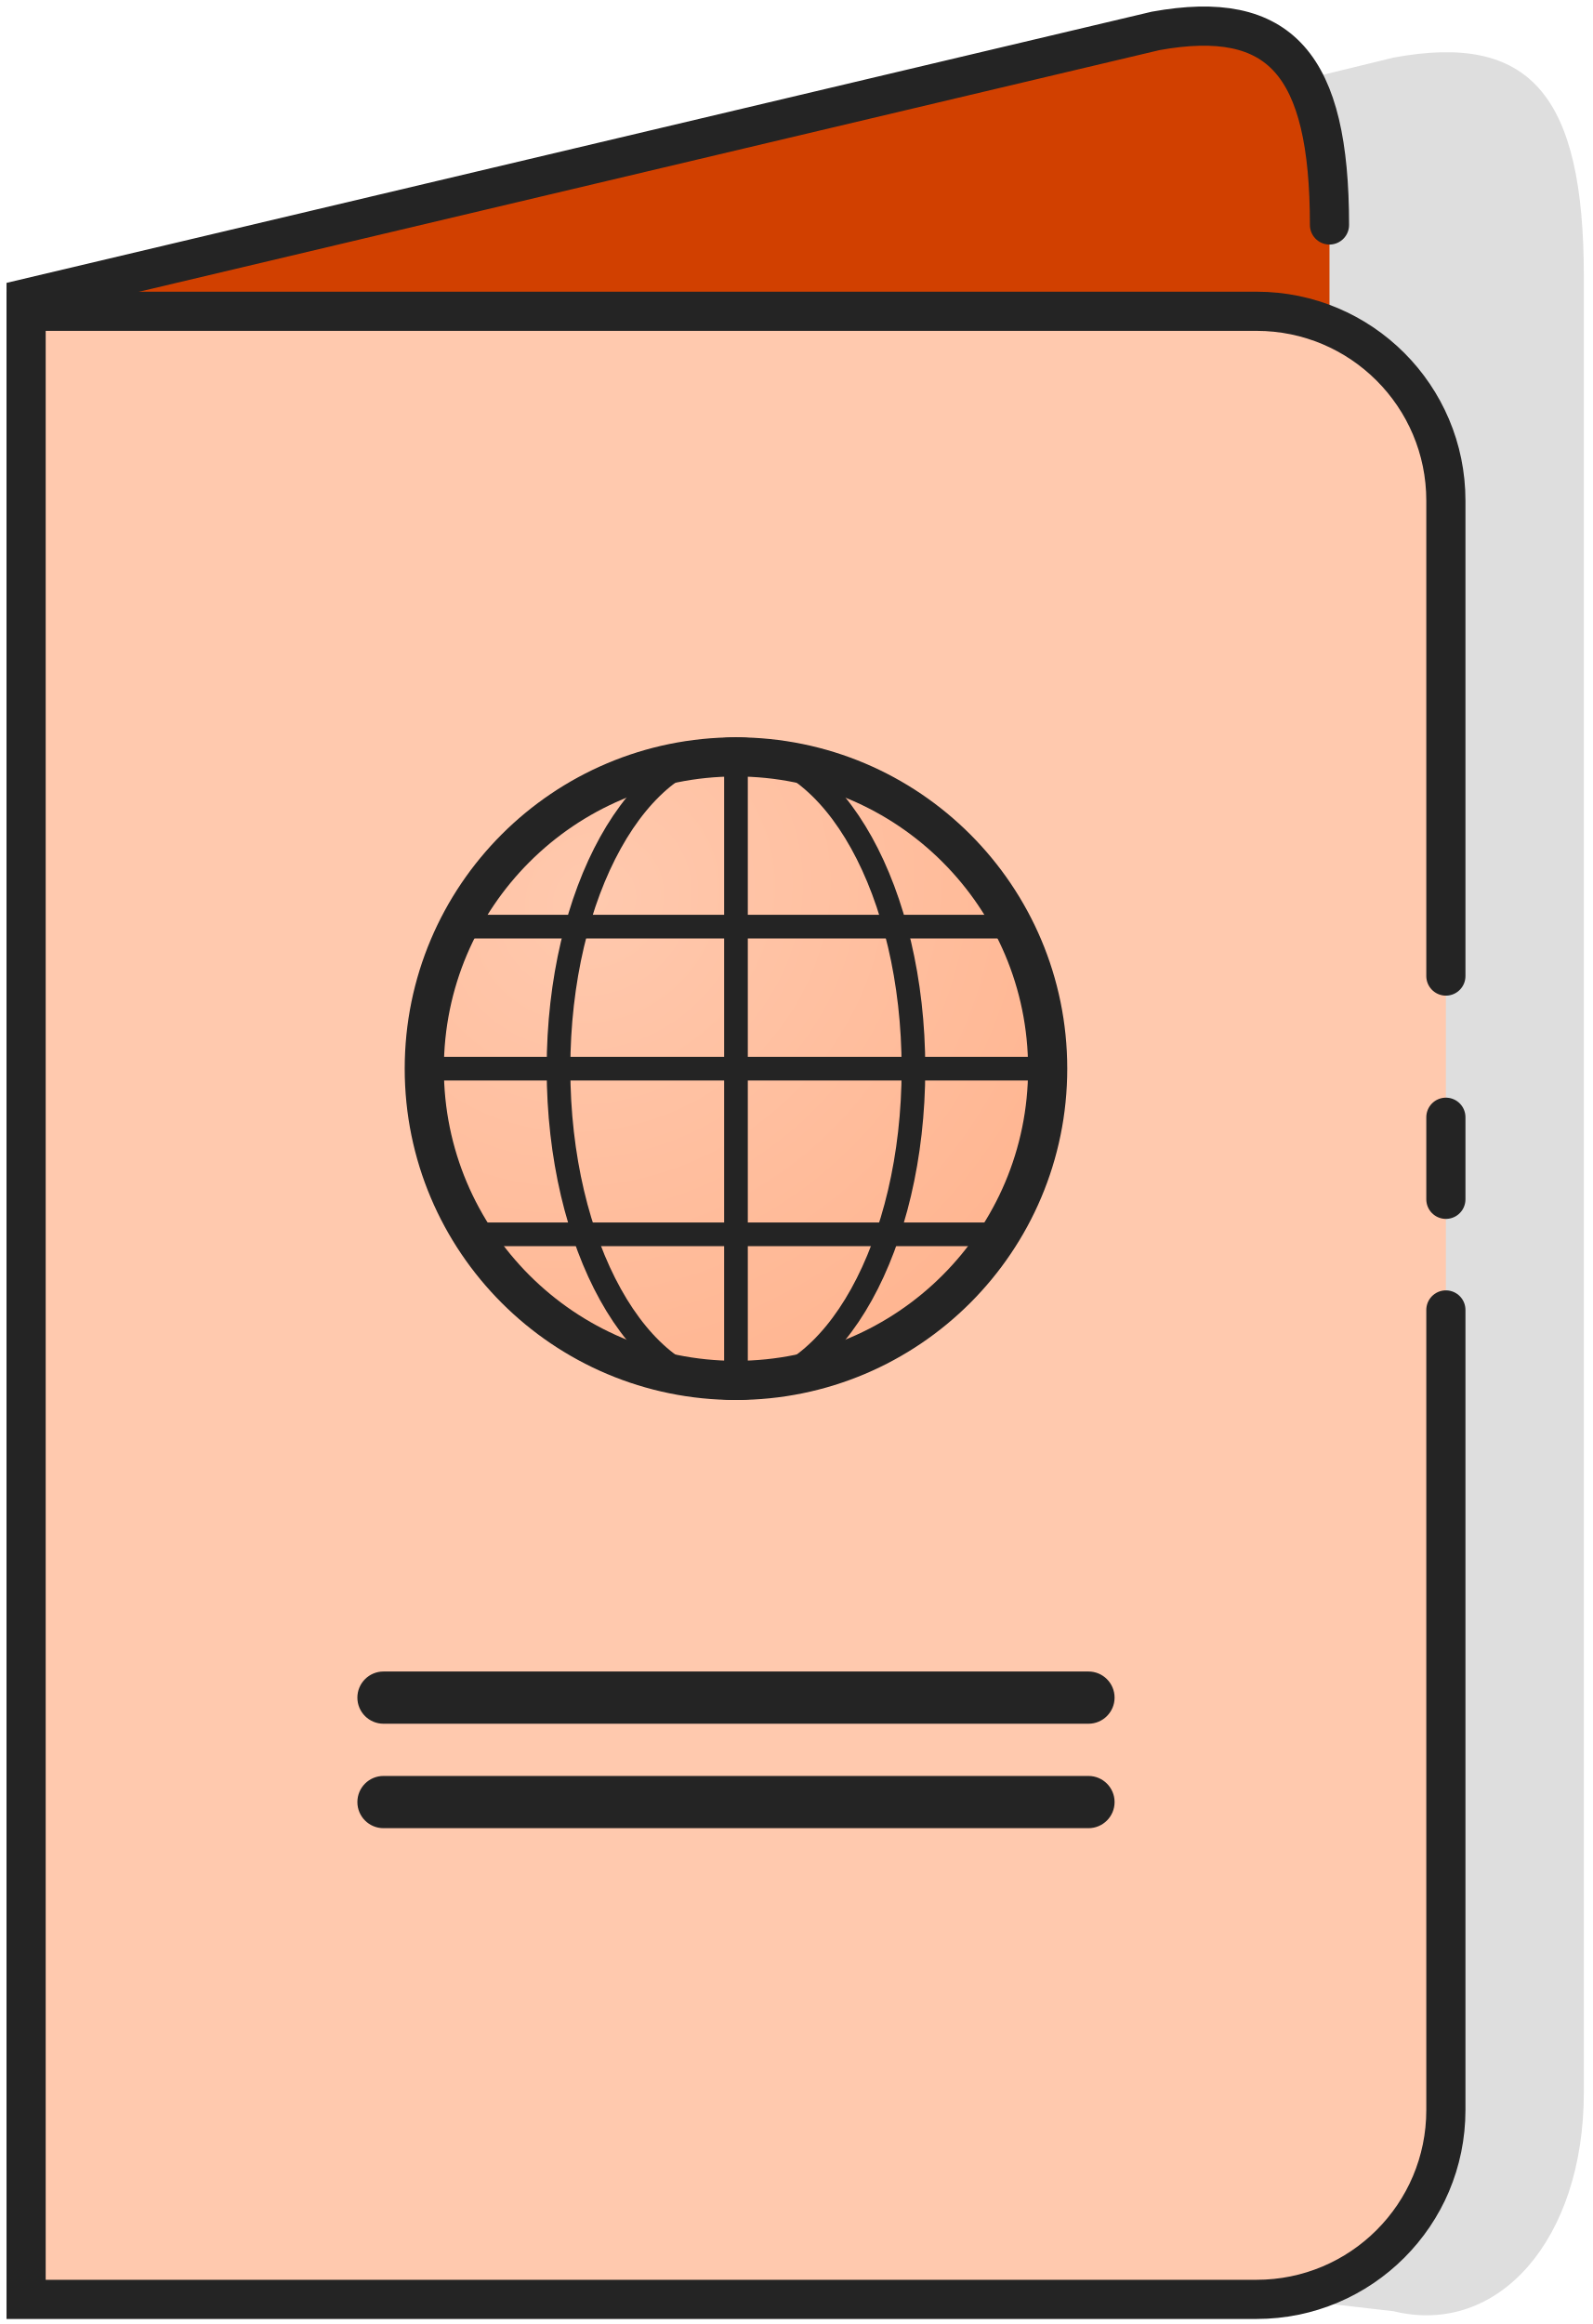
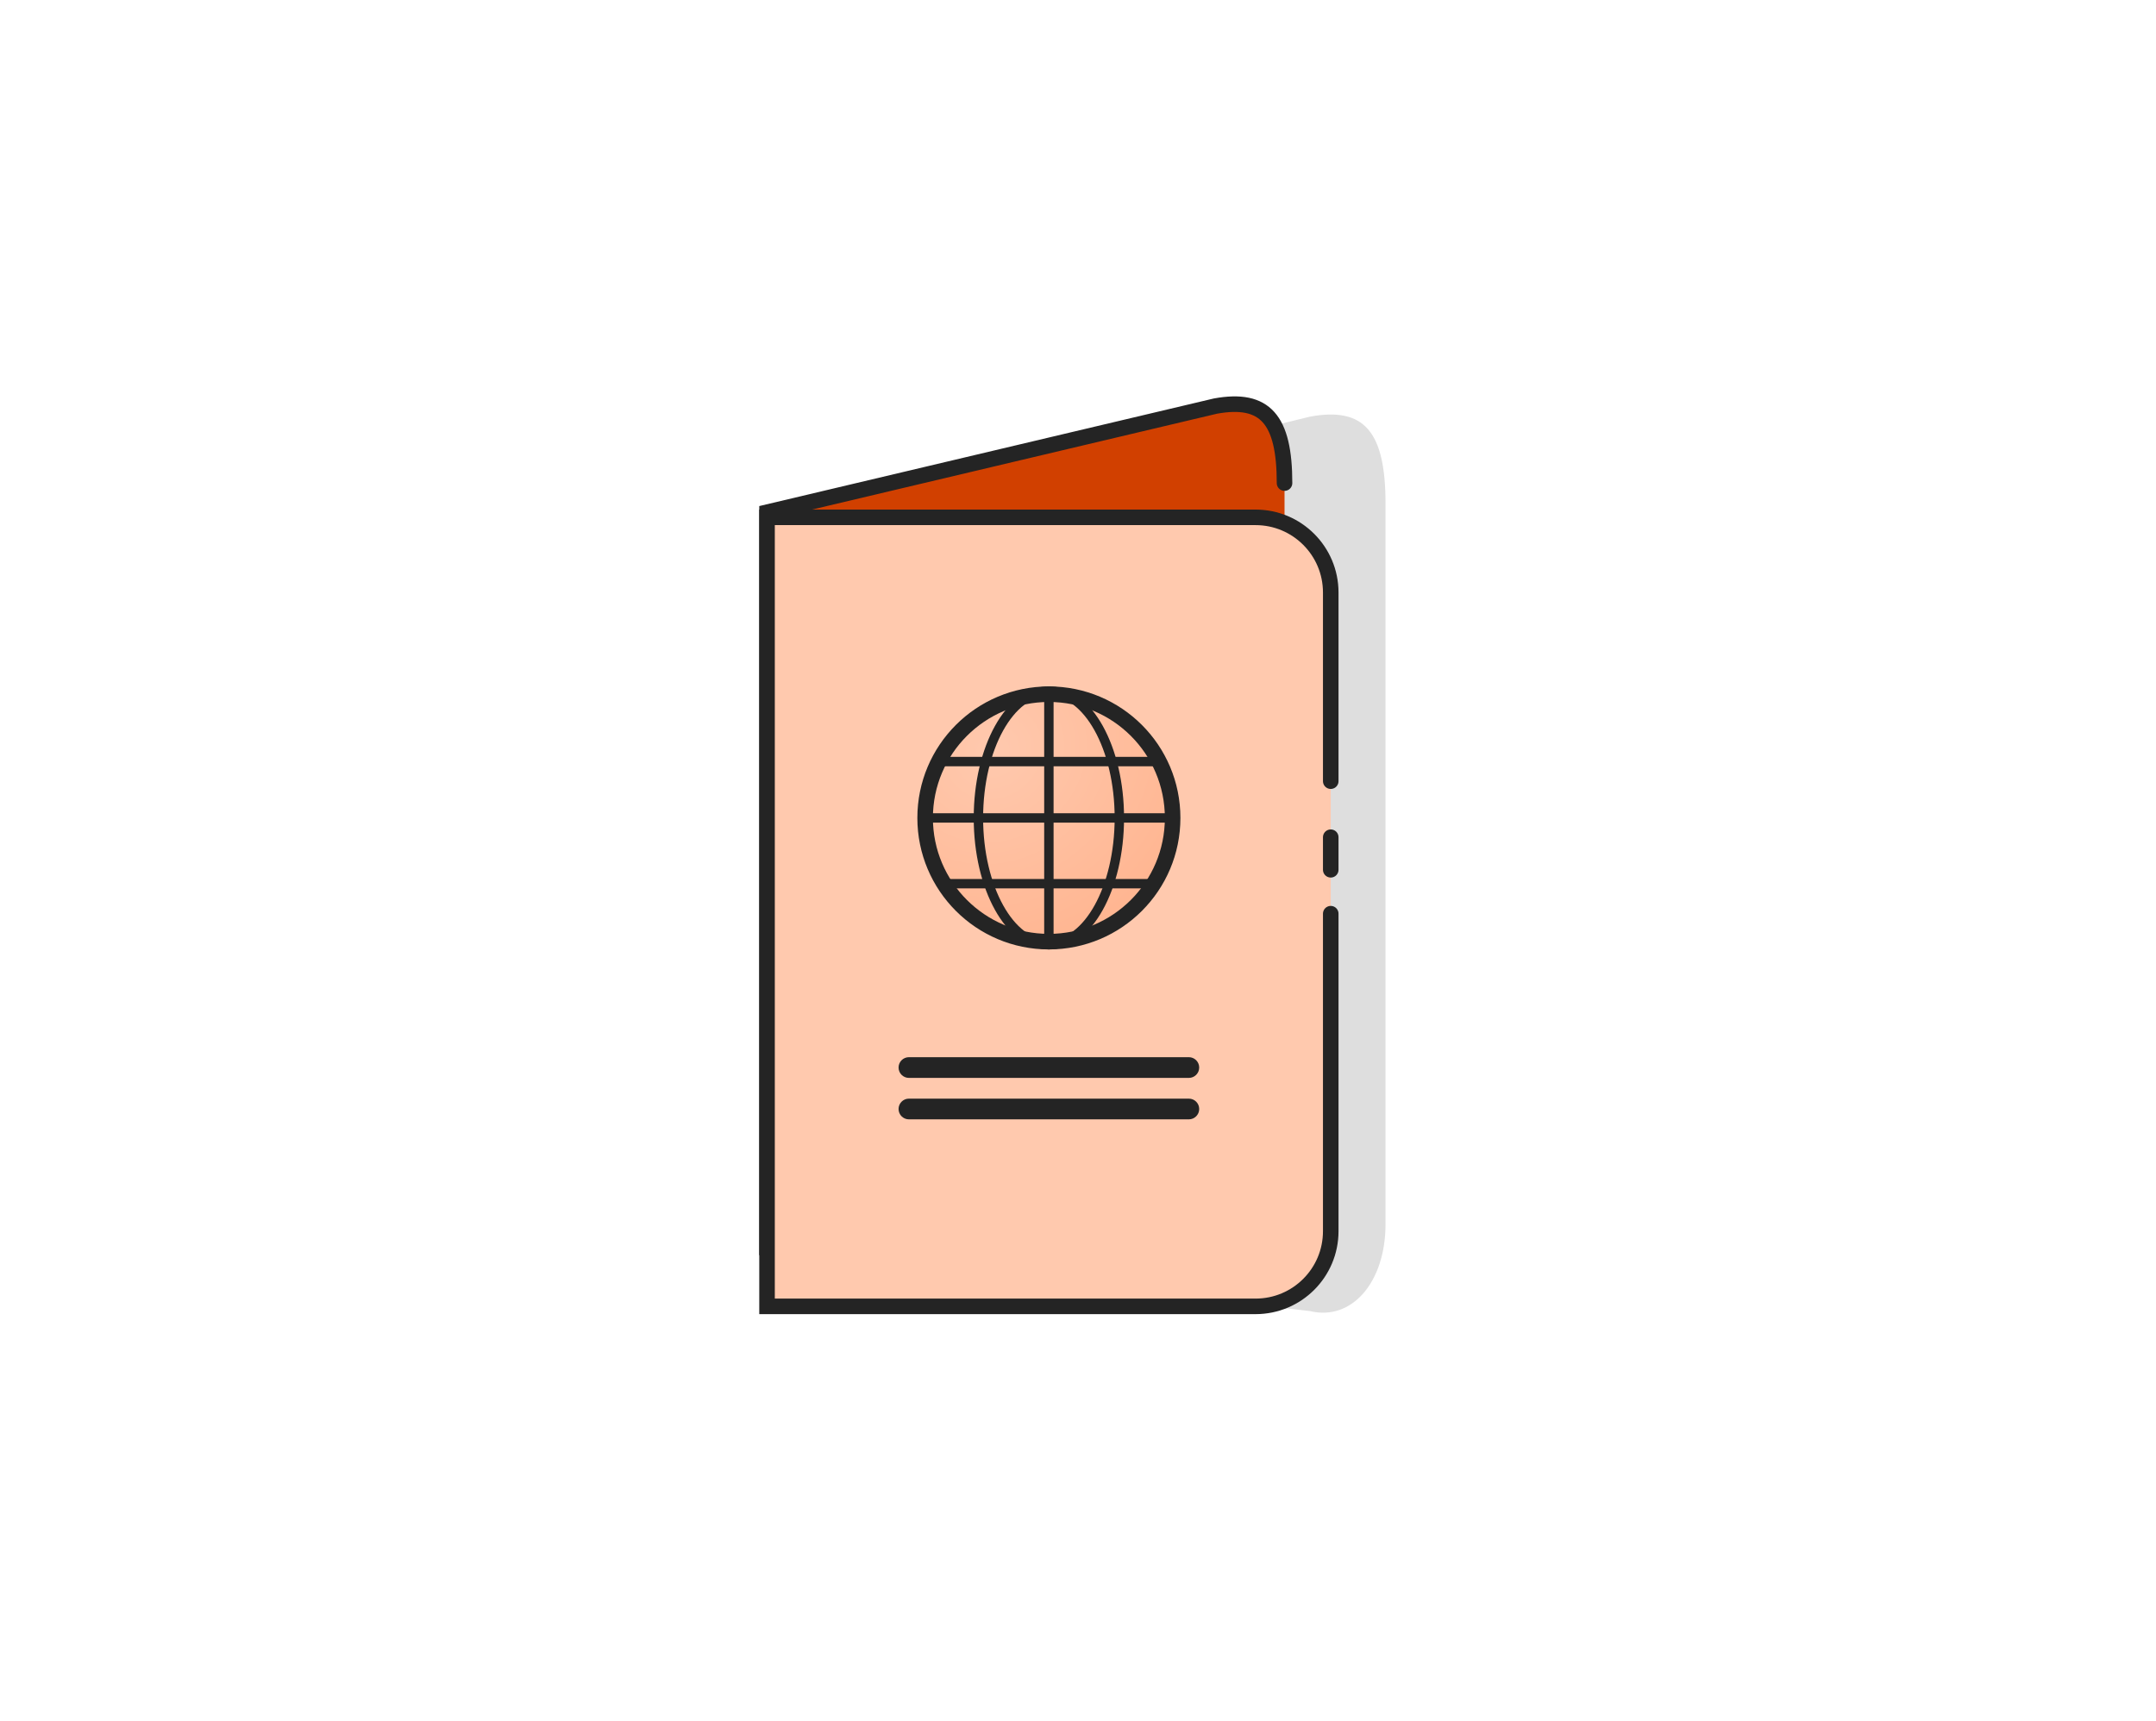
- <svg xmlns="http://www.w3.org/2000/svg" width="61px" height="89px" viewBox="0 0 61 89" version="1.1">
+ <svg xmlns="http://www.w3.org/2000/svg" width="208" height="166" viewBox="0 0 208 166">
  <defs>
-     <radialGradient cx="27.276%" cy="22.977%" fx="27.276%" fy="22.977%" r="80.38%" gradientTransform="translate(0.272761,0.229775),rotate(53.09504),scale(1,1.083038),translate(-0.272761,-0.229775)" id="radialGradient-1">
-       <stop stop-color="#FFC9AE" offset="0%" />
-       <stop stop-color="#FFB692" offset="100%" />
+     <radialGradient id="icon_reisepass-a" cx="27.276%" cy="22.977%" r="80.38%" fx="27.276%" fy="22.977%" gradientTransform="matrix(.60049 .79963 -.86603 .65035 .309 -.138)">
+       <stop offset="0%" stop-color="#FFC9AE" />
+       <stop offset="100%" stop-color="#FFB692" />
    </radialGradient>
  </defs>
-   <g id="01_Design" stroke="none" stroke-width="1" fill="none" fill-rule="evenodd">
-     <g id="03_Andere_dienstleistungen-Copy" transform="translate(-454, -332)">
-       <g id="reisepass_button_off" transform="translate(378, 293)">
-         <g id="icon_passport_hp" transform="translate(77, 40)">
-           <path d="M59.667,48.985 L59.667,79.133 C59.667,84.741 56.403,88.492 52.378,87.511 L5,82.057 L5,12.752 L52.378,1.206 C57.607,0.236 59.667,2.633 59.667,9.584" id="Path" fill="#DEDEDE" />
-           <path d="M49.925,46.119 L49.925,74.048 C49.925,79.023 46.945,82.351 43.268,81.48 L0,81.373 L0,10.426 L43.268,0.183 C48.044,-0.678 49.925,1.449 49.925,7.615" id="Path" stroke="#242424" stroke-width="1.5" fill="#D14000" stroke-linecap="round" />
-           <line x1="49.925" y1="36.951" x2="49.925" y2="40.855" id="Path" stroke="#242424" stroke-width="1.5" fill="#D4D2D2" stroke-linecap="round" />
-           <path d="M54.383,49.166 L54.383,79.806 C54.383,83.811 51.136,87.057 47.132,87.057 L1.89478063e-13,87.057 L1.89478063e-13,10.921 L47.132,10.921 C51.136,10.921 54.383,14.168 54.383,18.172 L54.383,30.94 L54.383,36.379" id="Path" stroke="#242424" stroke-width="1.5" fill="#FFC9AE" stroke-linecap="round" />
-           <line x1="54.383" y1="41.786" x2="54.383" y2="44.929" id="Path" stroke="#242424" stroke-width="1.5" fill="#F2F2F2" stroke-linecap="round" />
-           <circle id="Oval" stroke="#242424" stroke-width="1.5" fill="url(#radialGradient-1)" cx="27.191" cy="39.925" r="11.939" />
-           <ellipse id="Oval" stroke="#242424" stroke-width="0.906" cx="27.191" cy="39.925" rx="6.798" ry="12.236" />
-           <line x1="27.191" y1="29.049" x2="27.191" y2="50.802" id="Line-4" stroke="#242424" stroke-width="0.906" stroke-linecap="square" />
-           <path d="M16.4,34.487 C21.133,34.487 24.712,34.487 27.138,34.487 C29.564,34.487 33.142,34.487 37.873,34.487 L16.4,34.487 Z" id="Line-4-Copy" stroke="#242424" stroke-width="0.906" stroke-linecap="round" stroke-linejoin="round" />
-           <path d="M17.221,46.27 C21.406,46.27 24.712,46.27 27.138,46.27 C29.564,46.27 32.905,46.27 37.162,46.27" id="Line-4-Copy-2" stroke="#242424" stroke-width="0.906" stroke-linecap="round" />
-           <line x1="15.752" y1="39.925" x2="39.172" y2="39.925" id="Line-4" stroke="#242424" stroke-width="0.906" stroke-linecap="round" />
-           <rect id="Rectangle" fill="#242424" x="12.689" y="63.012" width="29.004" height="2" rx="1" />
-           <rect id="Rectangle-Copy-2" fill="#242424" x="12.689" y="67.012" width="29.004" height="2" rx="1" />
-         </g>
-       </g>
-     </g>
+   <g fill="none" fill-rule="evenodd" transform="translate(74 39)">
+     <path fill="#DEDEDE" d="M59.667,48.985 L59.667,79.133 C59.667,84.741 56.403,88.492 52.378,87.511 L5,82.057 L5,12.752 L52.378,1.206 C57.607,0.236 59.667,2.633 59.667,9.584" />
+     <path fill="#D14000" stroke="#242424" stroke-linecap="round" stroke-width="1.5" d="M49.925,46.119 L49.925,74.048 C49.925,79.023 46.945,82.351 43.268,81.48 L0,81.373 L0,10.426 L43.268,0.183 C48.044,-0.678 49.925,1.449 49.925,7.615" />
+     <line x1="49.925" x2="49.925" y1="36.951" y2="40.855" fill="#D4D2D2" stroke="#242424" stroke-linecap="round" stroke-width="1.5" />
+     <path fill="#FFC9AE" stroke="#242424" stroke-linecap="round" stroke-width="1.5" d="M54.383,49.166 L54.383,79.806 C54.383,83.811 51.136,87.057 47.132,87.057 L1.89478063e-13,87.057 L1.89478063e-13,10.921 L47.132,10.921 C51.136,10.921 54.383,14.168 54.383,18.172 L54.383,30.94 L54.383,36.379" />
+     <line x1="54.383" x2="54.383" y1="41.786" y2="44.929" fill="#F2F2F2" stroke="#242424" stroke-linecap="round" stroke-width="1.5" />
+     <circle cx="27.191" cy="39.925" r="11.939" fill="url(#icon_reisepass-a)" stroke="#242424" stroke-width="1.5" />
+     <ellipse cx="27.191" cy="39.925" stroke="#242424" stroke-width=".906" rx="6.798" ry="12.236" />
+     <line x1="27.191" x2="27.191" y1="29.049" y2="50.802" stroke="#242424" stroke-linecap="square" stroke-width=".906" />
+     <path stroke="#242424" stroke-linecap="round" stroke-linejoin="round" stroke-width=".906" d="M16.4,34.487 C21.133,34.487 24.712,34.487 27.138,34.487 C29.564,34.487 33.142,34.487 37.873,34.487 L16.4,34.487 Z" />
+     <path stroke="#242424" stroke-linecap="round" stroke-width=".906" d="M17.221,46.27 C21.406,46.27 24.712,46.27 27.138,46.27 C29.564,46.27 32.905,46.27 37.162,46.27" />
+     <line x1="15.752" x2="39.172" y1="39.925" y2="39.925" stroke="#242424" stroke-linecap="round" stroke-width=".906" />
+     <rect width="29.004" height="2" x="12.689" y="63.012" fill="#242424" rx="1" />
+     <rect width="29.004" height="2" x="12.689" y="67.012" fill="#242424" rx="1" />
  </g>
</svg>
